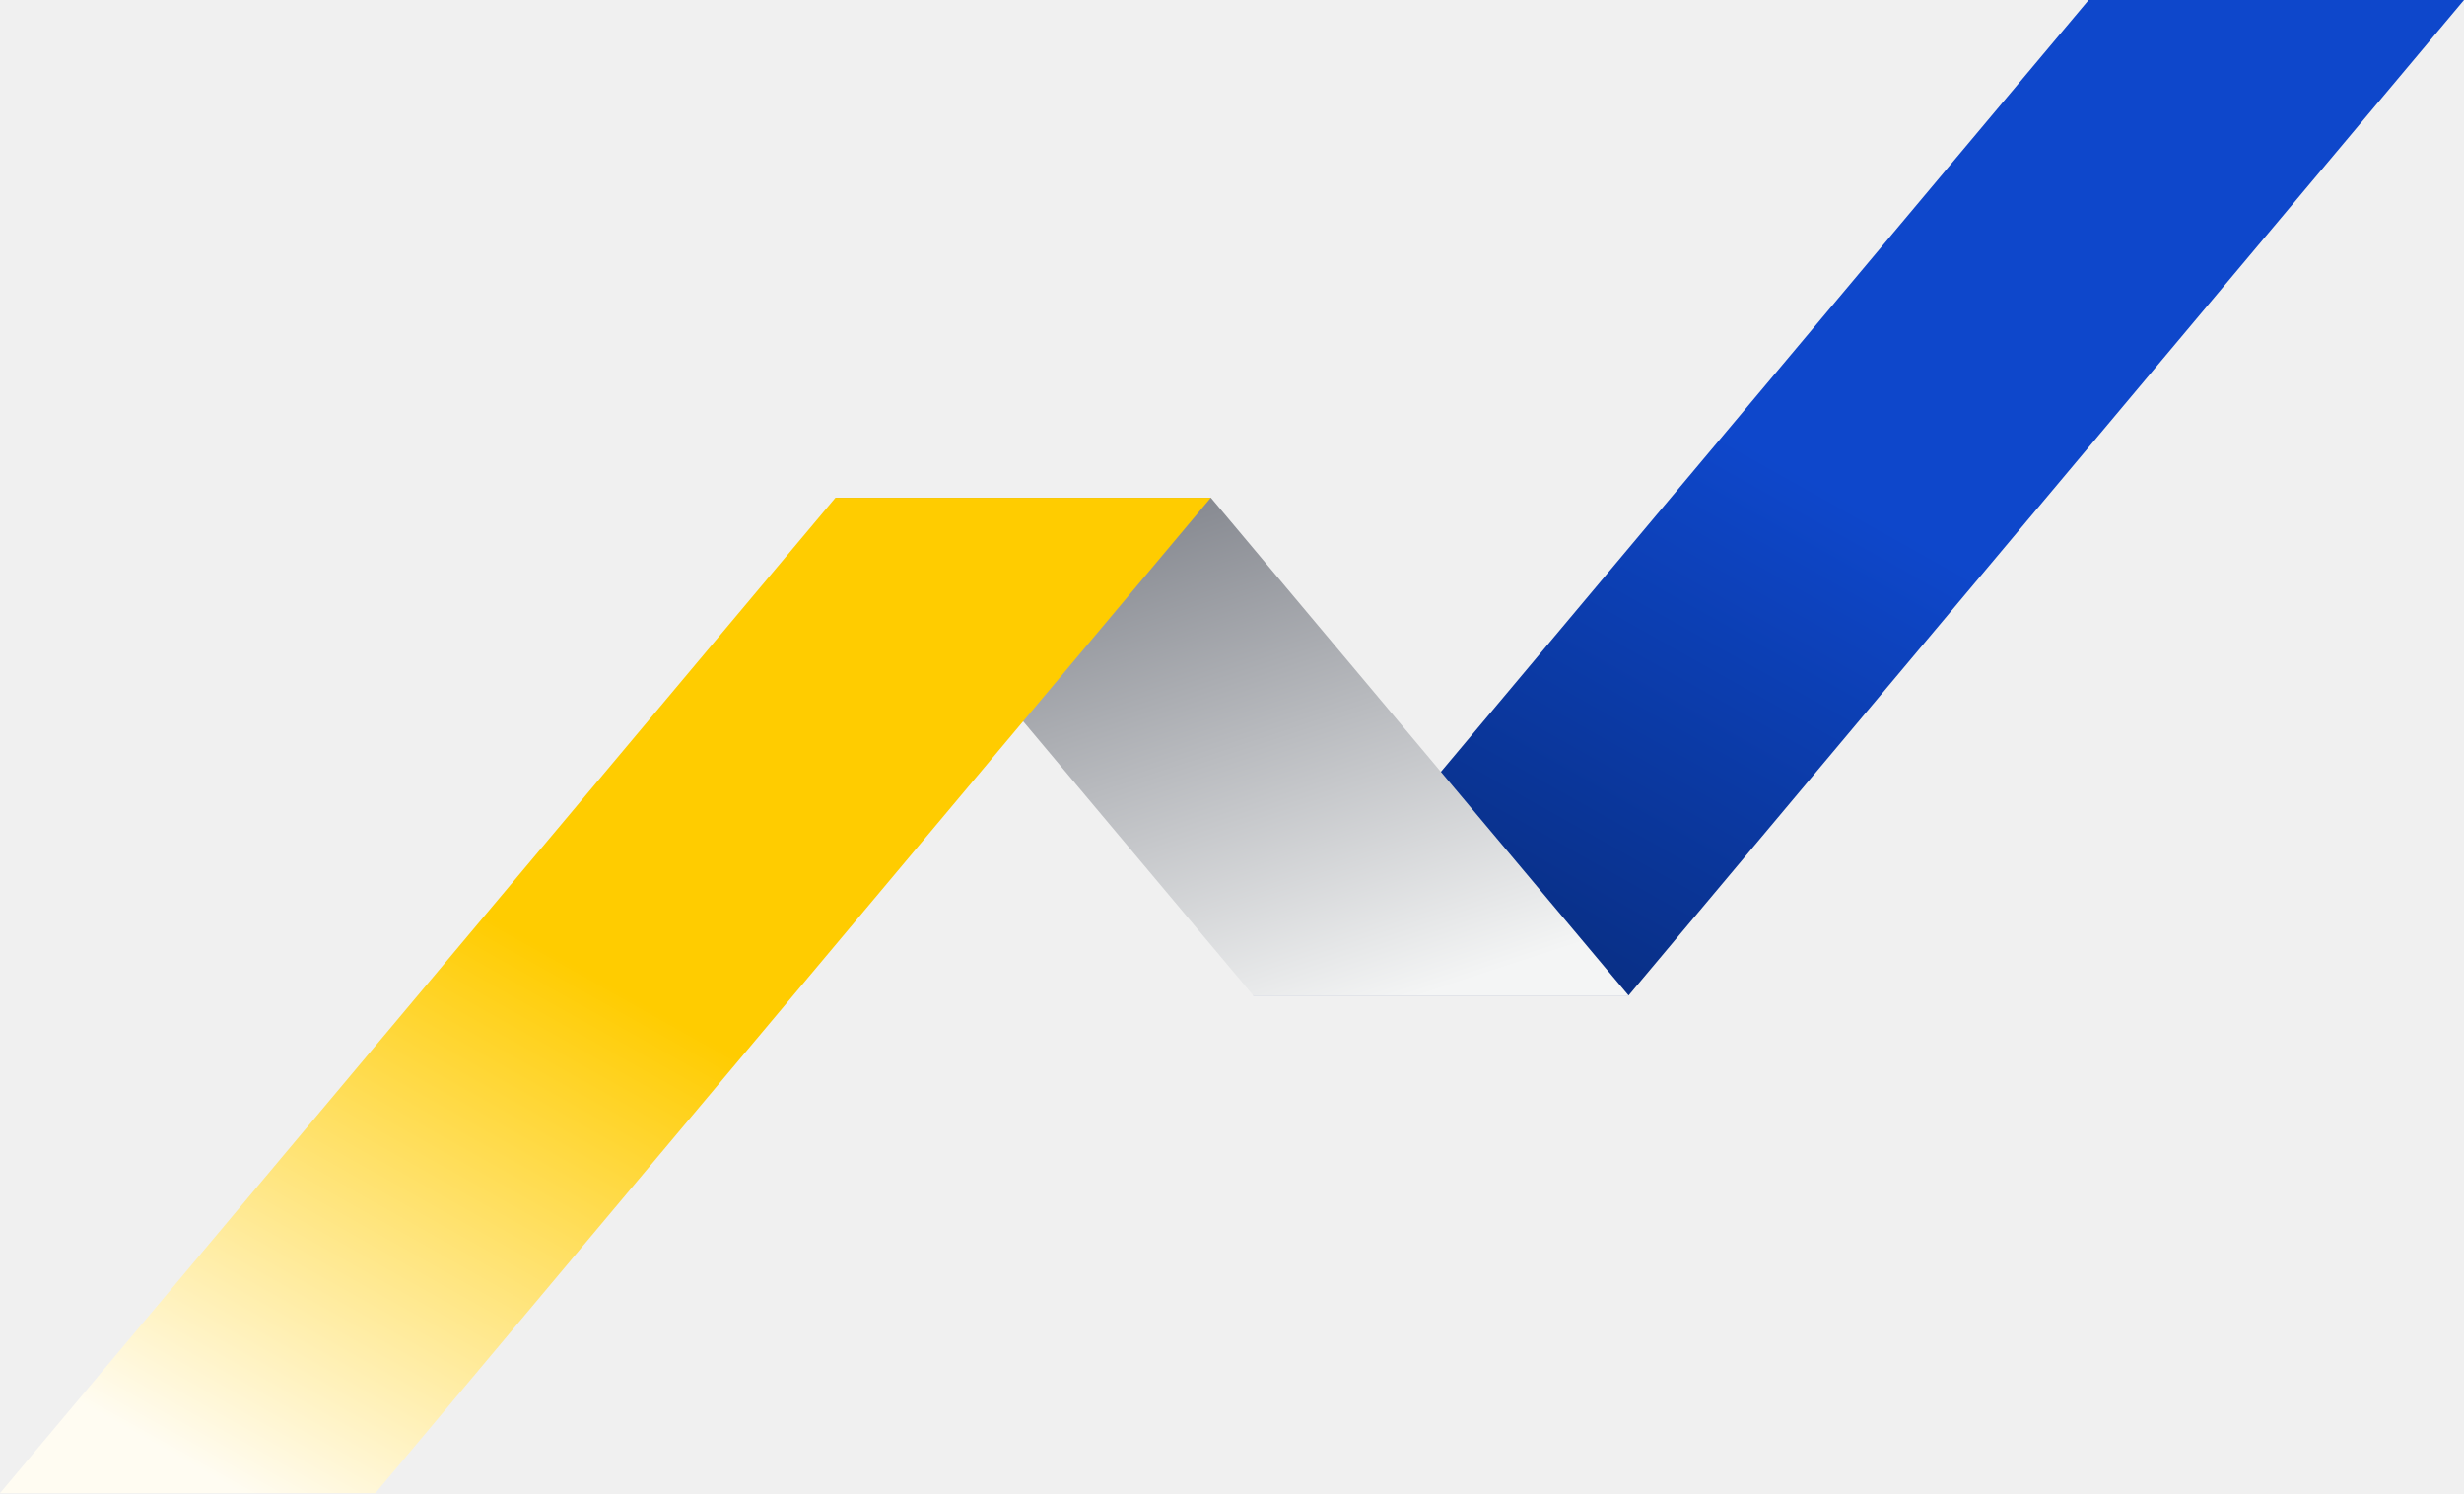
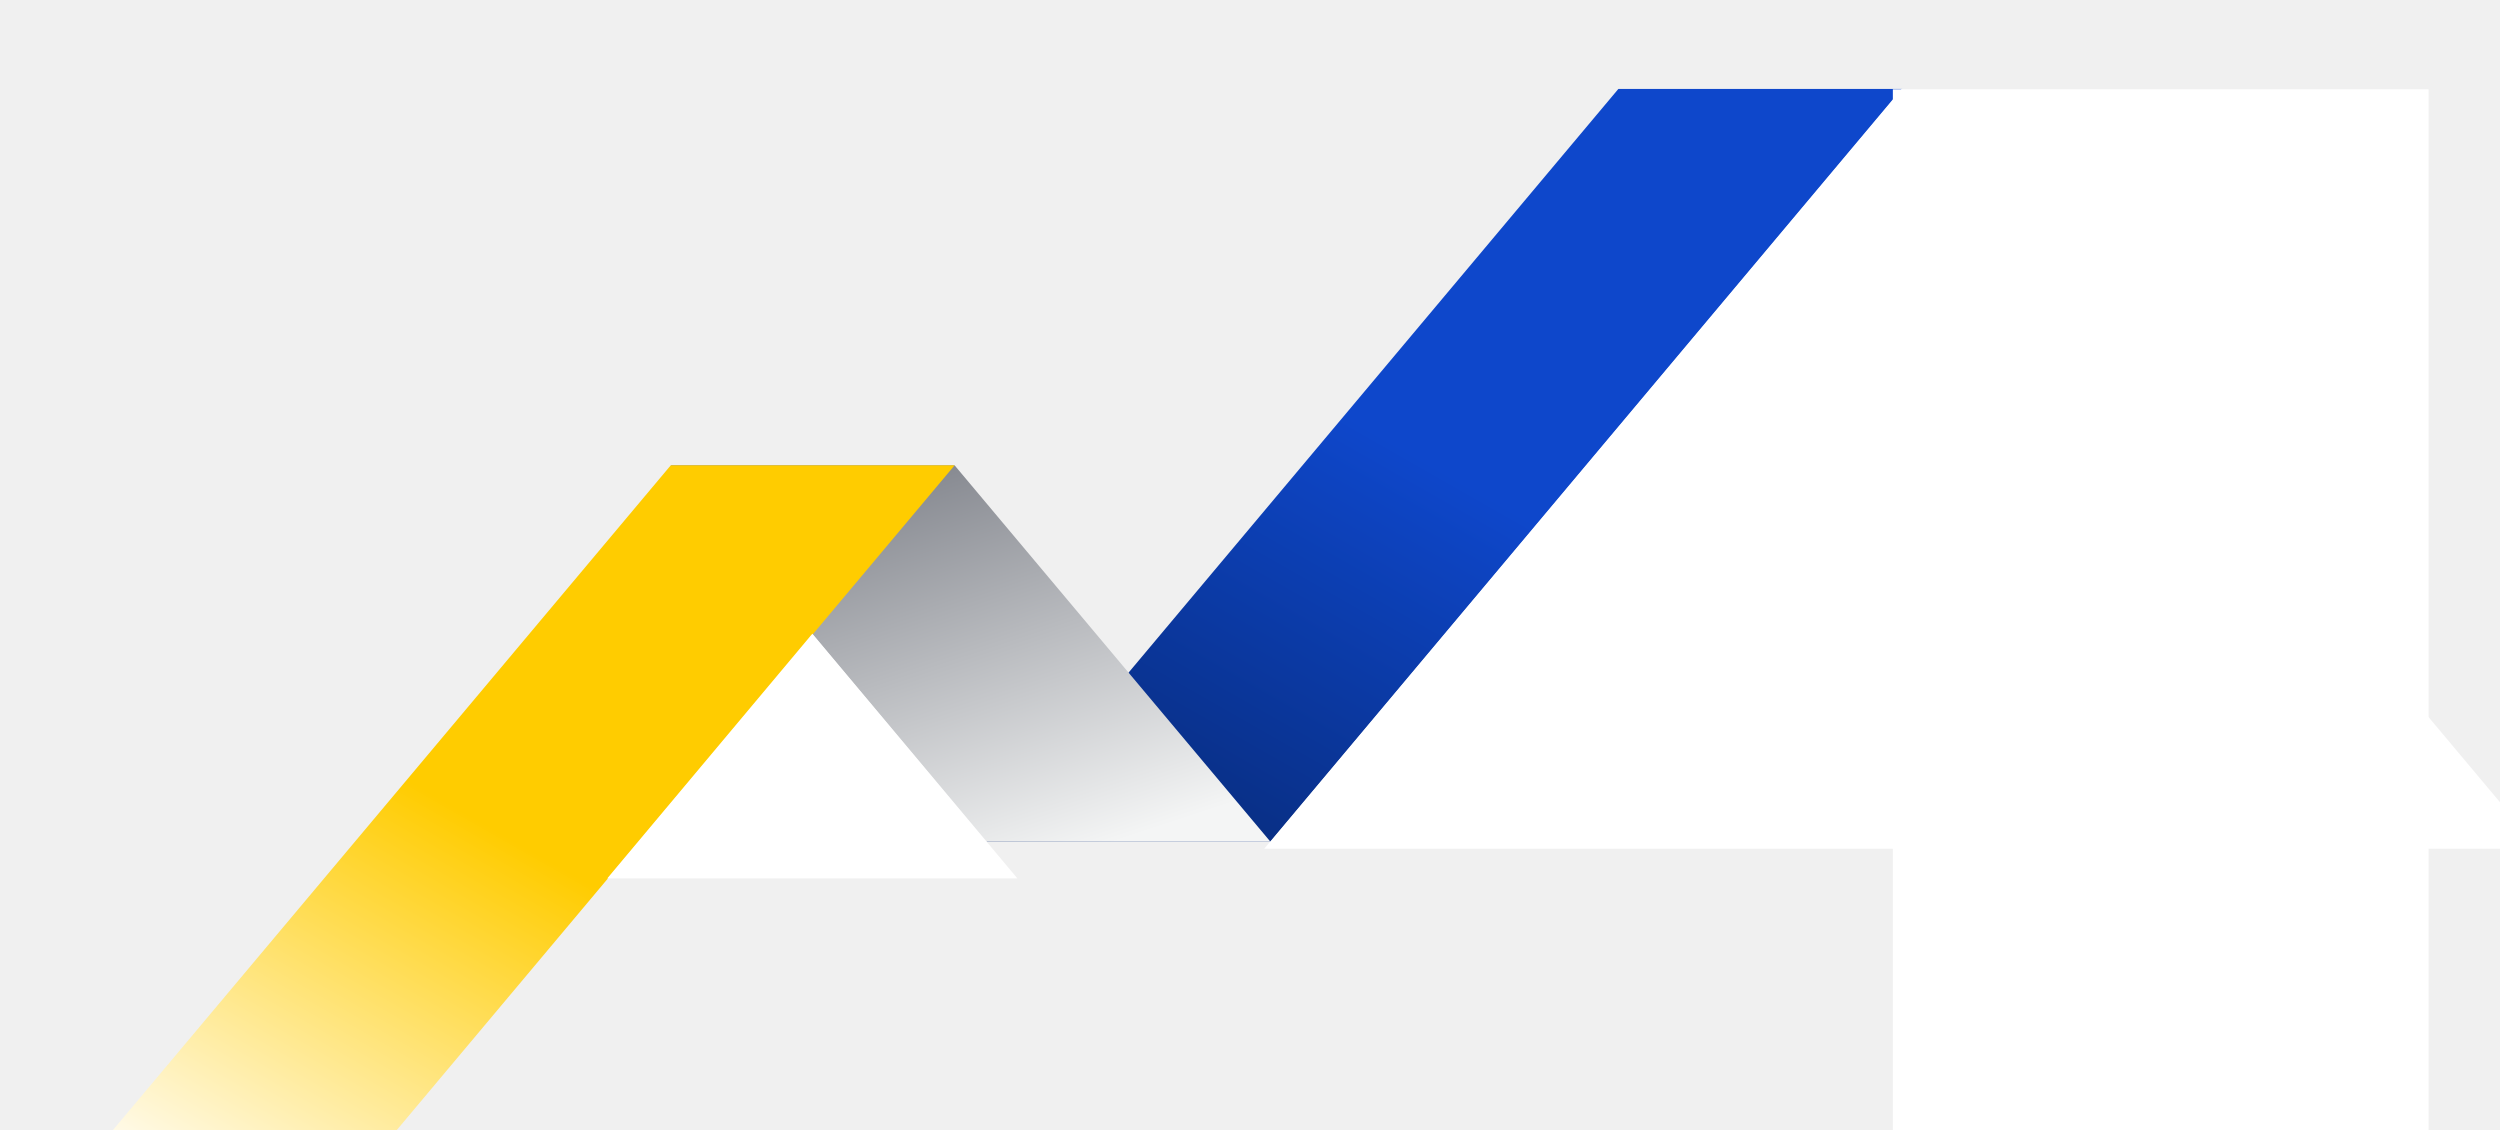
- <svg xmlns="http://www.w3.org/2000/svg" id="Layer_1-2" width="332.289" height="201.386" viewBox="0 0 332.289 201.386">
+ <svg xmlns="http://www.w3.org/2000/svg" xmlns:ns1="https://boxy-svg.com">
  <defs>
-     <style>
-       .cls-1 {
-         fill: url(#linear-gradient);
-       }
- 
-       .cls-2 {
-         fill: url(#linear-gradient-2);
-       }
- 
-       .cls-3 {
-         fill: url(#linear-gradient-3);
-       }
-     </style>
    <linearGradient id="linear-gradient" x1="0.155" y1="1" x2="0.837" y2="0.011" gradientUnits="objectBoundingBox">
      <stop offset="0" stop-color="#082b7a" />
      <stop offset="0.5" stop-color="#0e47cb" />
    </linearGradient>
    <linearGradient id="linear-gradient-2" x1="0.759" y1="0.991" x2="0.243" y2="0.013" gradientUnits="objectBoundingBox">
      <stop offset="0" stop-color="#f4f5f5" />
      <stop offset="1" stop-color="#7d8088" />
    </linearGradient>
    <linearGradient id="linear-gradient-3" x1="0.17" y1="0.979" x2="0.843" y2="0.002" gradientUnits="objectBoundingBox">
      <stop offset="0" stop-color="#fffcf2" />
      <stop offset="0.5" stop-color="#fc0" />
    </linearGradient>
  </defs>
-   <path id="Path_7400" data-name="Path 7400" class="cls-1" d="M1123.785,0h-50.622L960.5,134.257h50.62Z" transform="translate(-791.495)" />
-   <path id="Path_7401" data-name="Path 7401" class="cls-2" d="M640.35,381.51h50.622L747.3,448.639H696.682Z" transform="translate(-527.677 -314.381)" />
-   <path id="Path_7402" data-name="Path 7402" class="cls-3" d="M163.286,381.51H112.664L0,515.767H50.622Z" transform="translate(0 -314.381)" />
+   <path id="Path_7400" data-name="Path 7400" d="M 106.522 4.981 L 90.628 4.981 L 55.252 47.137 L 71.146 47.137 L 106.522 4.981 Z" class="cls-1" style="fill: url(#linear-gradient)" />
+   <path id="Path_7401" data-name="Path 7401" d="M 37.563 26.06 L 53.459 26.06 L 71.146 47.138 L 55.252 47.138 L 37.563 26.06 Z" class="cls-2" style="fill: url(#linear-gradient-2)" />
+   <path id="Path_7402" data-name="Path 7402" d="M 53.456 26.06 L 37.56 26.06 L 2.184 68.216 L 18.079 68.216 L 53.456 26.06 Z" class="cls-3" style="fill: url(#linear-gradient-3)" />
+   <path d="M 45.491 35.489 L 56.975 49.192 L 34.006 49.192 L 45.491 35.489 Z" ns1:shape="triangle 34.006 35.489 22.969 13.703 0.5 0 1@35ebc8e0" class="logo-ribbon-cut-fill" style="fill: rgb(255, 255, 255)" />
+   <path d="M 106.491 4.983 L 142.184 47.529 L 70.797 47.529 L 106.491 4.983 Z" ns1:shape="triangle 70.797 4.983 71.387 42.546 0.5 0 1@f96aa82c" style="fill: rgb(255, 255, 255)" />
+   <rect width="30" x="106" y="5" height="63" style="fill:#ffffff" />
</svg>
